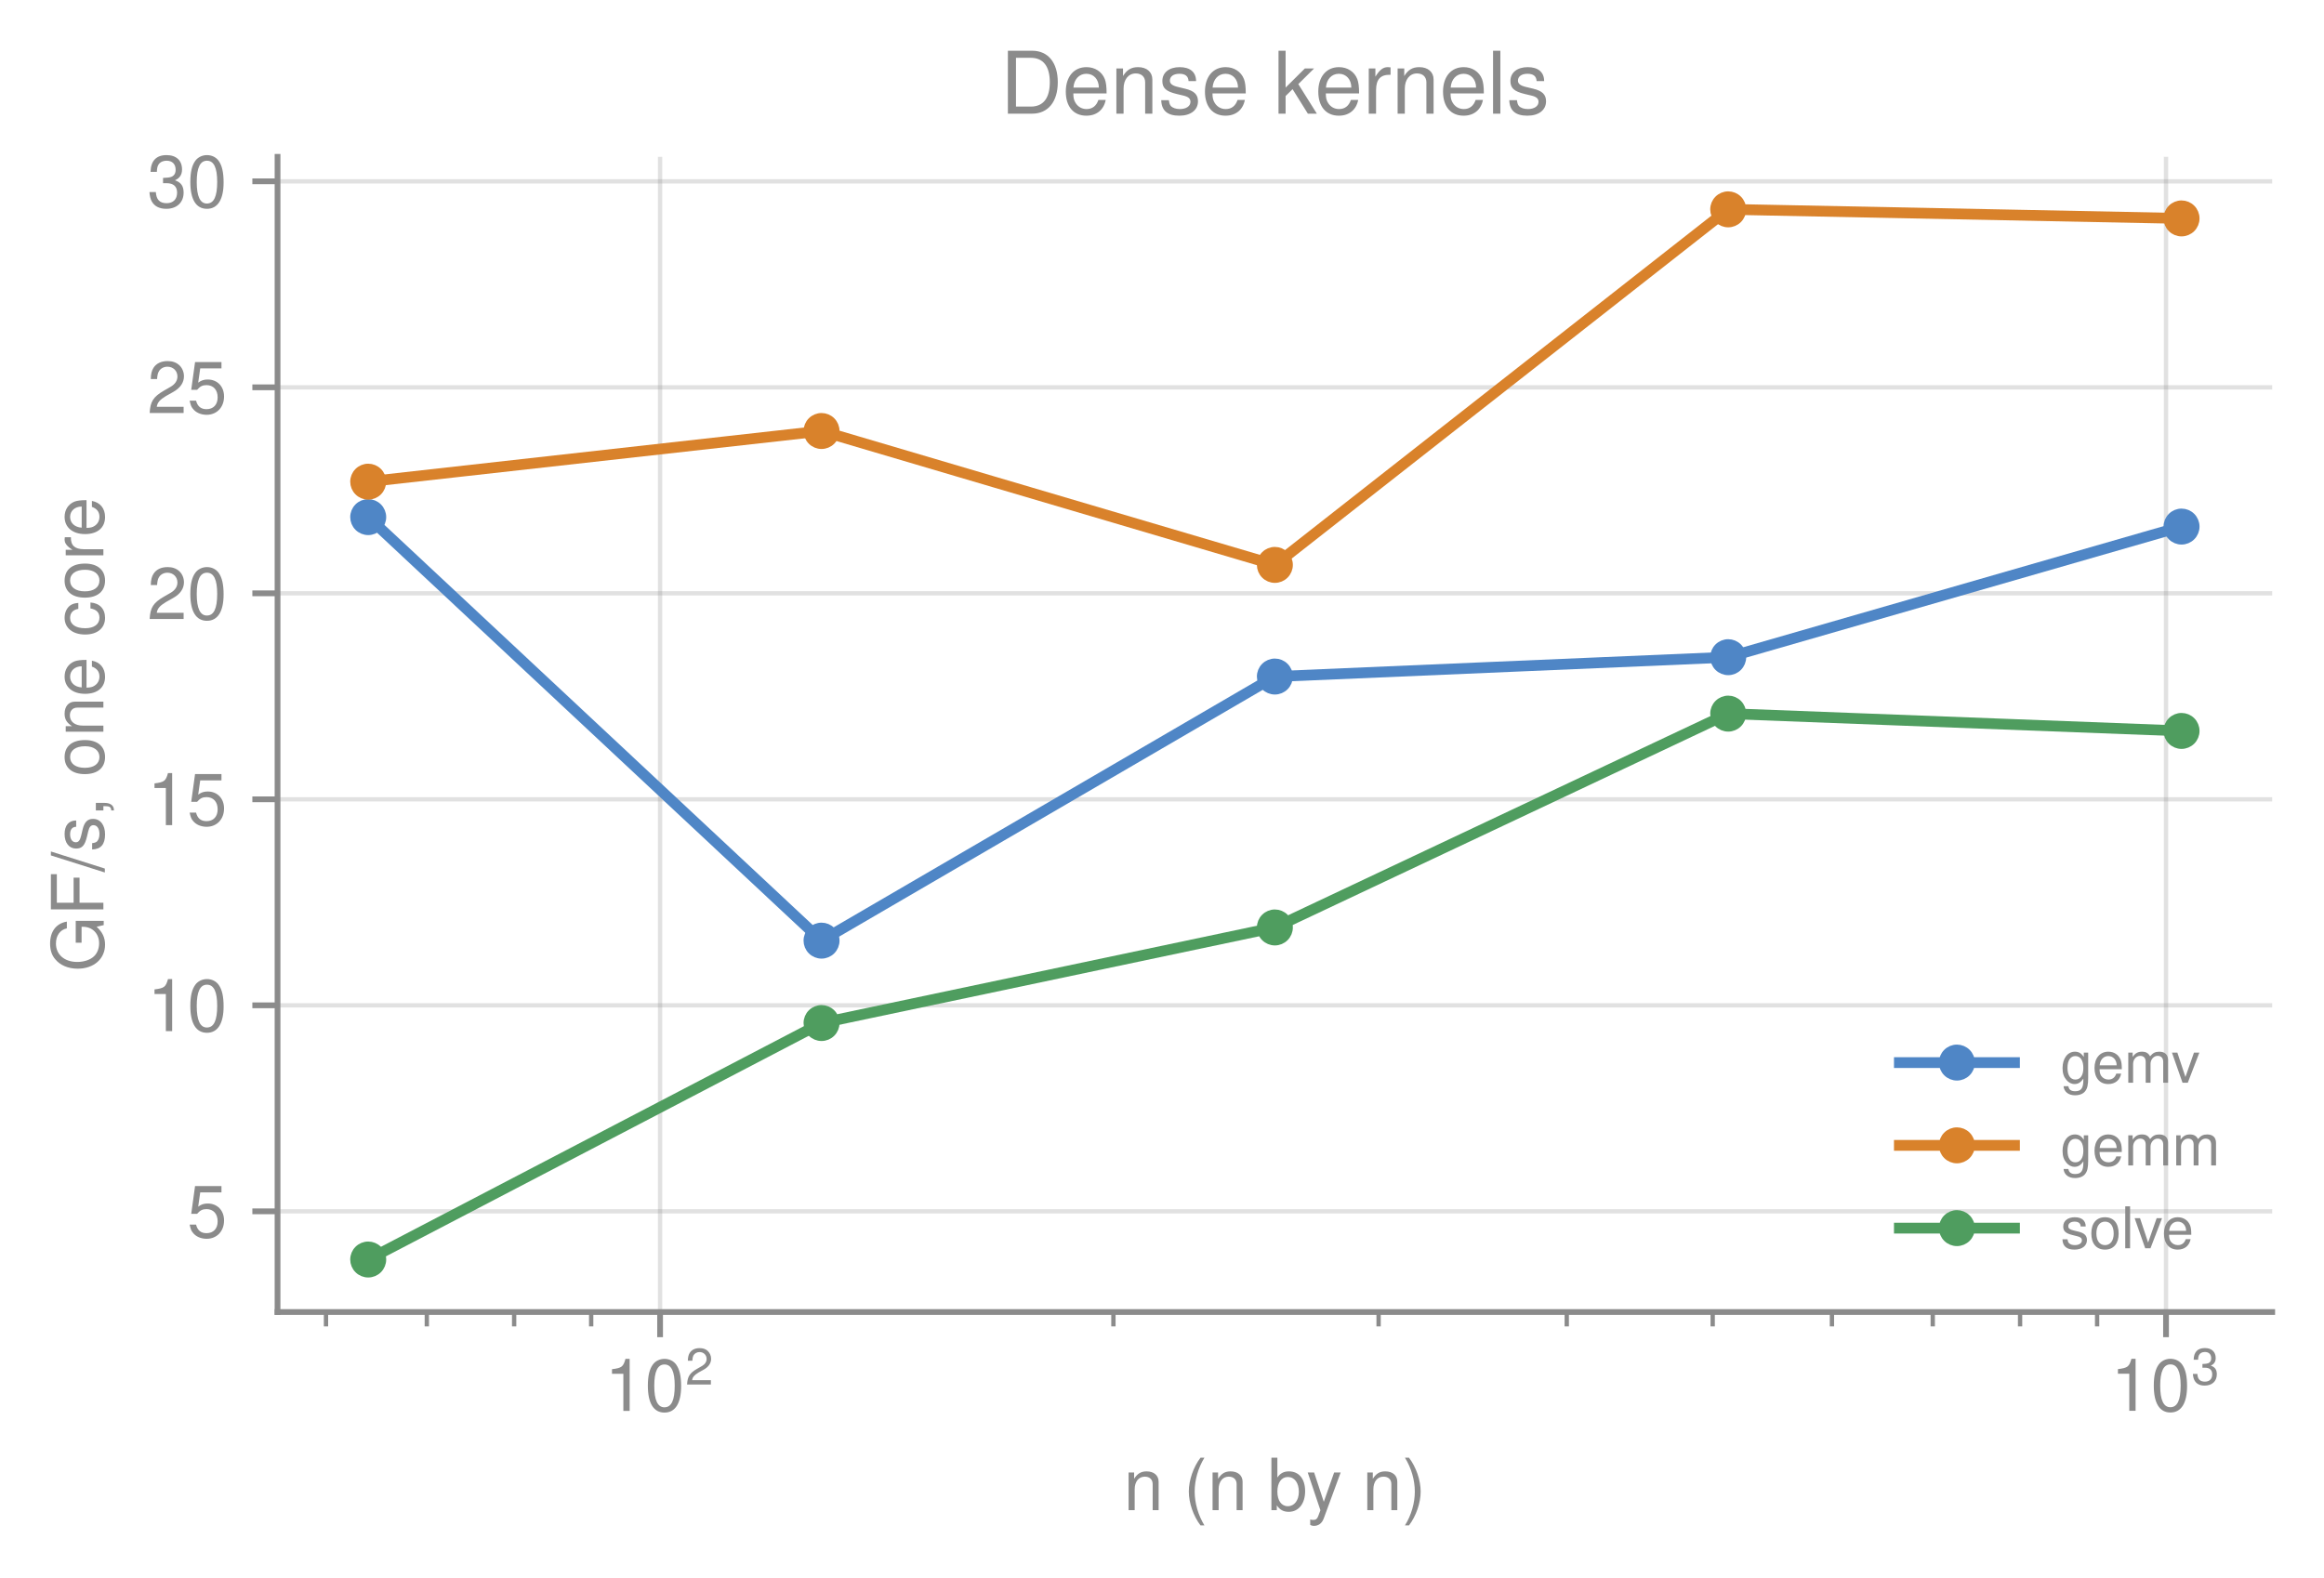
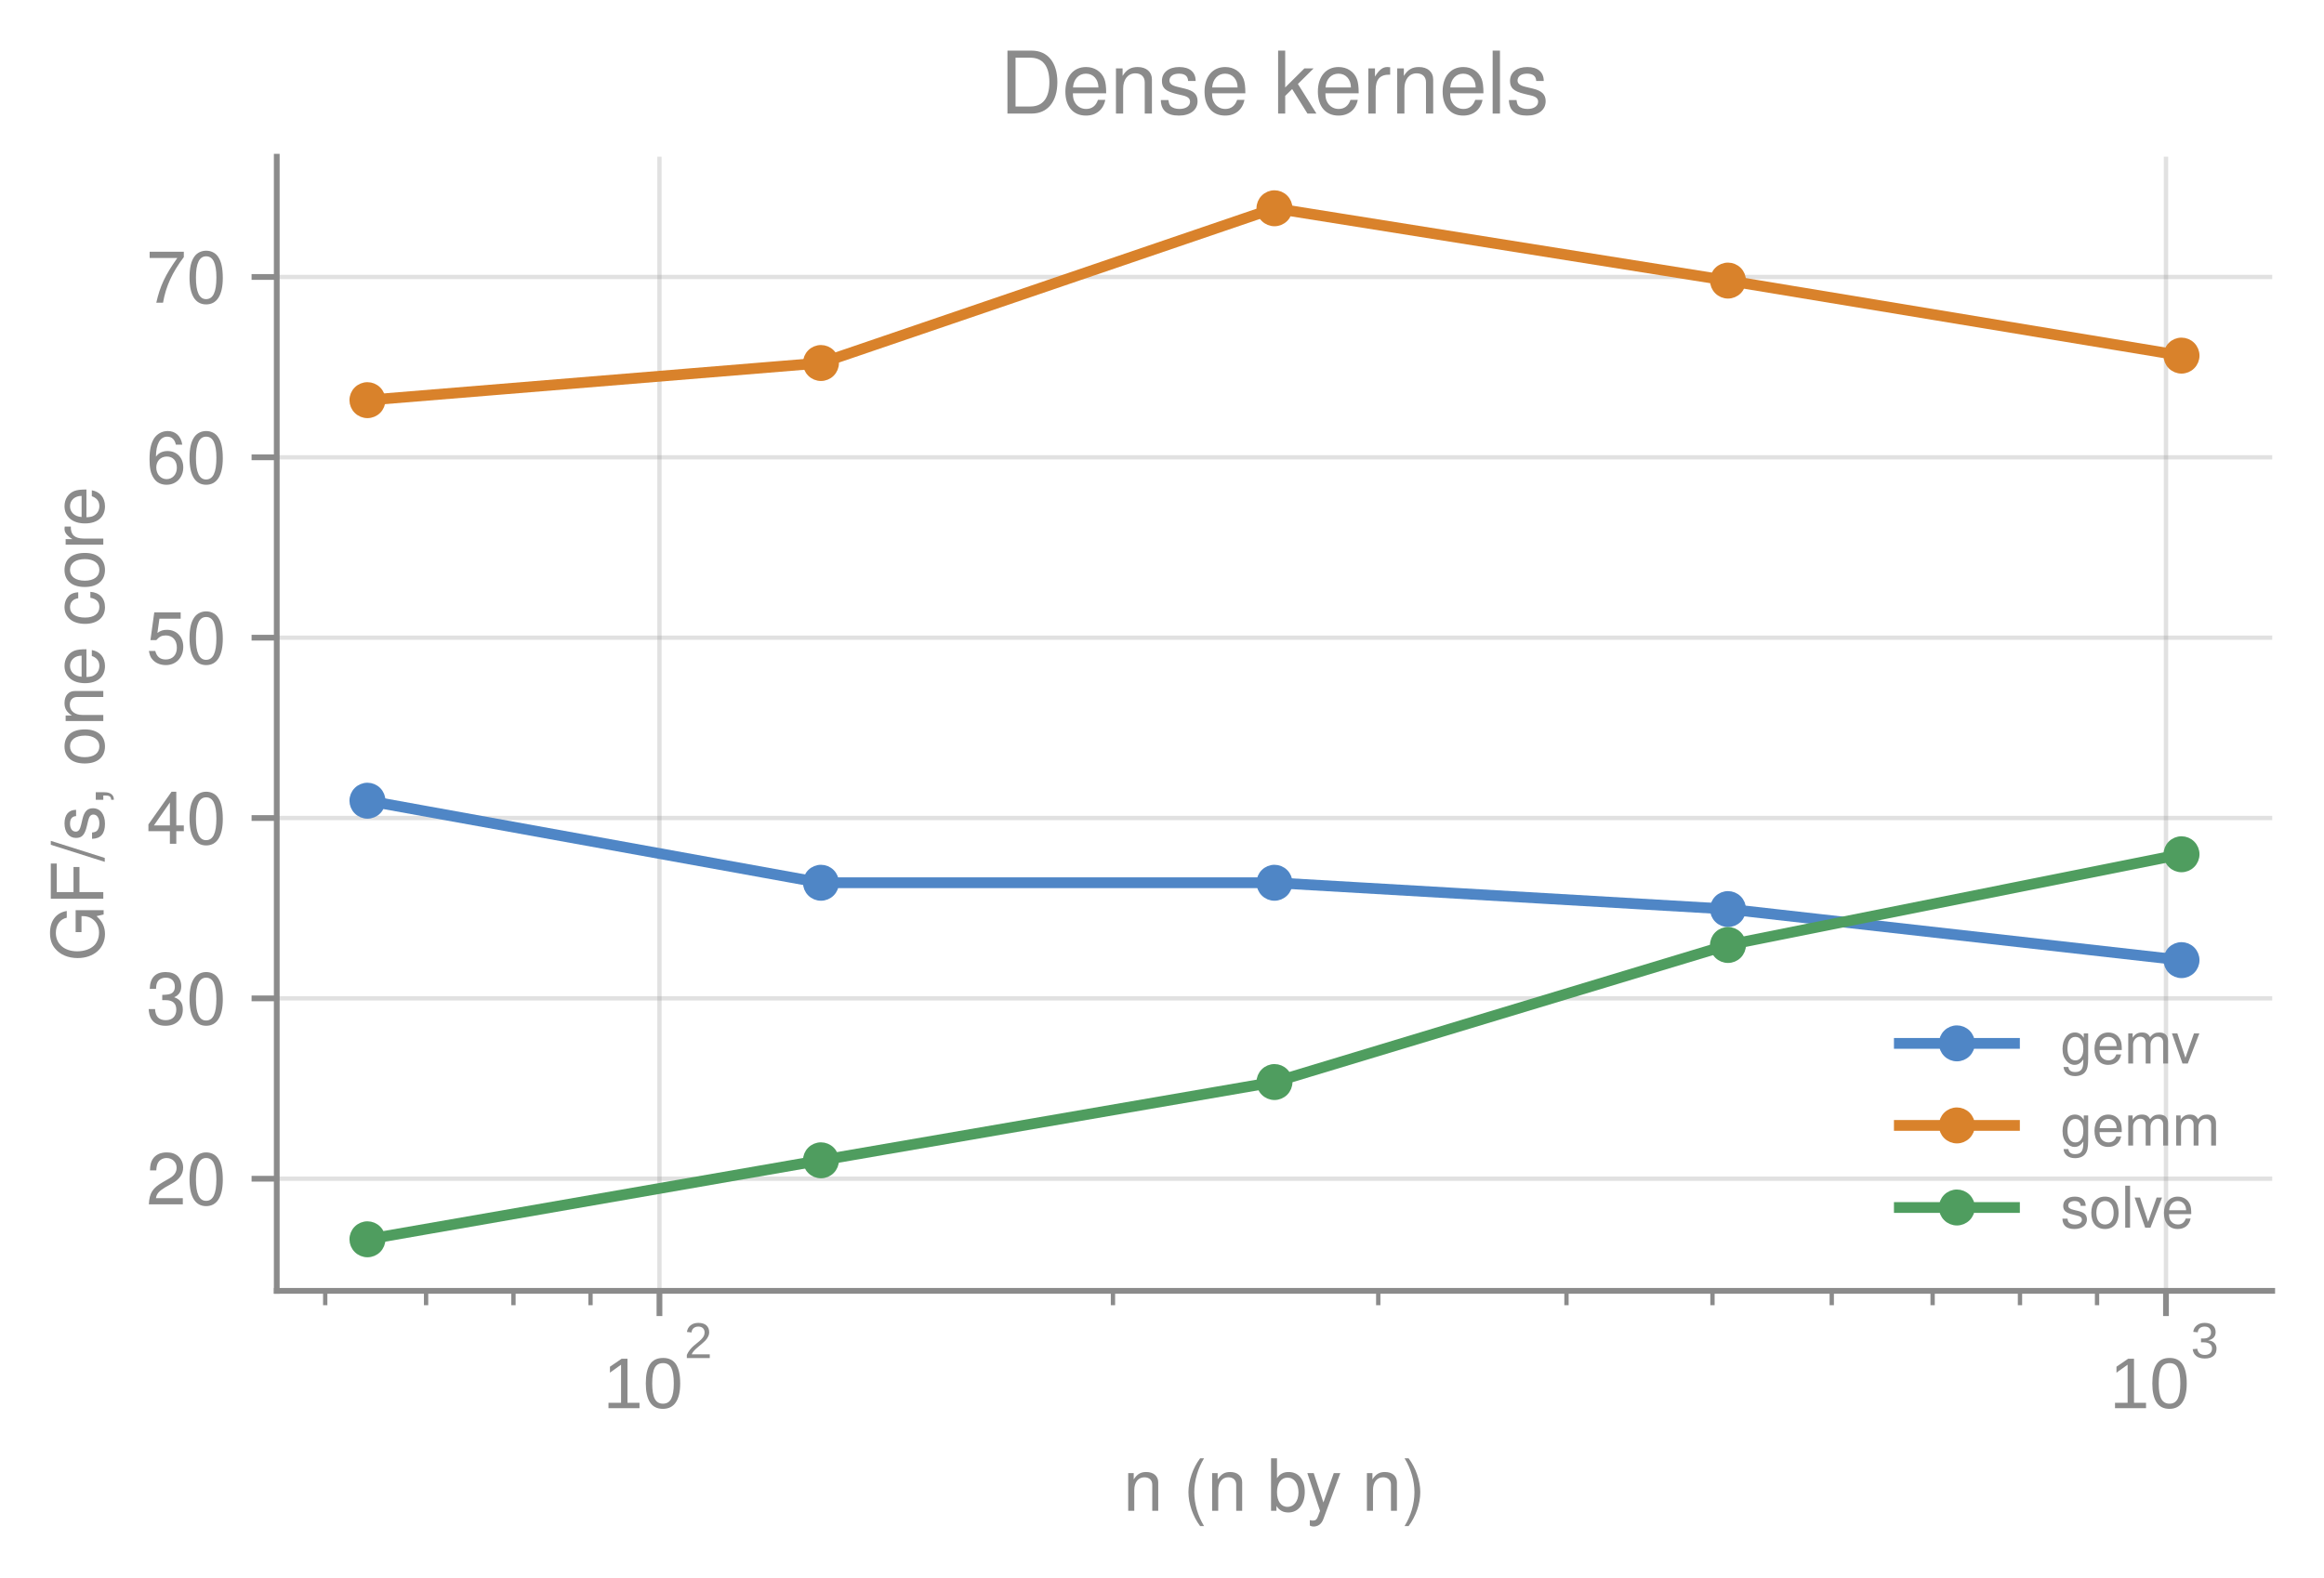
- <svg xmlns="http://www.w3.org/2000/svg" xmlns:xlink="http://www.w3.org/1999/xlink" width="323.05pt" height="219.324pt" viewBox="0 0 323.05 219.324" version="1.1">
+ <svg xmlns="http://www.w3.org/2000/svg" xmlns:xlink="http://www.w3.org/1999/xlink" width="323.027pt" height="219.36pt" viewBox="0 0 323.027 219.36" version="1.1">
  <defs>
    <style type="text/css">*{stroke-linejoin: round; stroke-linecap: butt}</style>
  </defs>
  <g id="figure_1">
    <g id="patch_1">
-       <path d="M 0 219.324  L 323.05 219.324  L 323.05 0  L 0 0  L 0 219.324  z " style="fill: none" />
+       <path d="M 0 219.36  L 323.027 219.36  L 323.027 0  L 0 0  L 0 219.36  z " style="fill: none" />
    </g>
    <g id="axes_1">
      <g id="patch_2">
-         <path d="M 38.58 182.432  L 315.85 182.432  L 315.85 21.808  L 38.58 21.808  L 38.58 182.432  z " style="fill: none" />
+         <path d="M 38.467 179.476  L 315.827 179.476  L 315.827 21.789  L 38.467 21.789  L 38.467 179.476  z " style="fill: none" />
      </g>
      <g id="matplotlib.axis_1">
        <g id="xtick_1">
          <g id="line2d_1">
-             <path d="M 91.756 182.432  L 91.756 21.808  " clip-path="url(#p41b66a5251)" style="fill: none; stroke: #8b8b8b; stroke-opacity: 0.25; stroke-width: 0.6; stroke-linecap: square" />
+             <path d="M 91.661 179.476  L 91.661 21.789  " clip-path="url(#pb219aae521)" style="fill: none; stroke: #8b8b8b; stroke-opacity: 0.25; stroke-width: 0.6; stroke-linecap: square" />
          </g>
          <g id="line2d_2">
            <defs>
-               <path id="m34af38a9d2" d="M 0 0  L 0 3.5  " style="stroke: #8b8b8b; stroke-width: 0.8" />
+               <path id="mb431e1198c" d="M 0 0  L 0 3.5  " style="stroke: #8b8b8b; stroke-width: 0.8" />
            </defs>
            <g>
-               <use xlink:href="#m34af38a9d2" x="91.756" y="182.432" style="fill: #8b8b8b; stroke: #8b8b8b; stroke-width: 0.8" />
+               <use xlink:href="#mb431e1198c" x="91.661" y="179.476" style="fill: #8b8b8b; stroke: #8b8b8b; stroke-width: 0.8" />
            </g>
          </g>
          <g id="text_1">
-             <g style="fill: #8b8b8b" transform="translate(84.05605 196.6056)">
+             <g style="fill: #8b8b8b" transform="translate(83.81081 196.7885)">
              <text>
-                 <tspan x="0" y="-0.425" style="font-size: 10px; font-family: 'Helvetica'; fill: #8b8b8b">1</tspan>
-                 <tspan x="5.562" y="-0.425" style="font-size: 10px; font-family: 'Helvetica'; fill: #8b8b8b">0</tspan>
-                 <tspan x="11.215" y="-4.089" style="font-size: 7px; font-family: 'Helvetica'; fill: #8b8b8b">2</tspan>
+                 <tspan x="0" y="-0.999" style="font-size: 10px; font-family: 'Arial'; fill: #8b8b8b">1</tspan>
+                 <tspan x="5.562" y="-0.999" style="font-size: 10px; font-family: 'Arial'; fill: #8b8b8b">0</tspan>
+                 <tspan x="11.297" y="-7.969" style="font-size: 7px; font-family: 'Arial'; fill: #8b8b8b">2</tspan>
              </text>
            </g>
          </g>
        </g>
        <g id="xtick_2">
          <g id="line2d_3">
-             <path d="M 301.09 182.432  L 301.09 21.808  " clip-path="url(#p41b66a5251)" style="fill: none; stroke: #8b8b8b; stroke-opacity: 0.25; stroke-width: 0.6; stroke-linecap: square" />
+             <path d="M 301.063 179.476  L 301.063 21.789  " clip-path="url(#pb219aae521)" style="fill: none; stroke: #8b8b8b; stroke-opacity: 0.25; stroke-width: 0.6; stroke-linecap: square" />
          </g>
          <g id="line2d_4">
            <g>
-               <use xlink:href="#m34af38a9d2" x="301.09" y="182.432" style="fill: #8b8b8b; stroke: #8b8b8b; stroke-width: 0.8" />
+               <use xlink:href="#mb431e1198c" x="301.063" y="179.476" style="fill: #8b8b8b; stroke: #8b8b8b; stroke-width: 0.8" />
            </g>
          </g>
          <g id="text_2">
-             <g style="fill: #8b8b8b" transform="translate(293.3904 196.6056)">
+             <g style="fill: #8b8b8b" transform="translate(293.2131 196.7885)">
              <text>
-                 <tspan x="0" y="-0.436" style="font-size: 10px; font-family: 'Helvetica'; fill: #8b8b8b">1</tspan>
-                 <tspan x="5.562" y="-0.436" style="font-size: 10px; font-family: 'Helvetica'; fill: #8b8b8b">0</tspan>
-                 <tspan x="11.215" y="-4.1" style="font-size: 7px; font-family: 'Helvetica'; fill: #8b8b8b">3</tspan>
+                 <tspan x="0" y="-0.999" style="font-size: 10px; font-family: 'Arial'; fill: #8b8b8b">1</tspan>
+                 <tspan x="5.562" y="-0.999" style="font-size: 10px; font-family: 'Arial'; fill: #8b8b8b">0</tspan>
+                 <tspan x="11.297" y="-7.969" style="font-size: 7px; font-family: 'Arial'; fill: #8b8b8b">3</tspan>
              </text>
            </g>
          </g>
        </g>
        <g id="xtick_3">
          <g id="line2d_5">
            <defs>
-               <path id="ma952bb8834" d="M 0 0  L 0 2  " style="stroke: #8b8b8b; stroke-width: 0.6" />
+               <path id="m6d8b21160d" d="M 0 0  L 0 2  " style="stroke: #8b8b8b; stroke-width: 0.6" />
            </defs>
            <g>
-               <use xlink:href="#ma952bb8834" x="45.315" y="182.432" style="fill: #8b8b8b; stroke: #8b8b8b; stroke-width: 0.6" />
+               <use xlink:href="#m6d8b21160d" x="45.205" y="179.476" style="fill: #8b8b8b; stroke: #8b8b8b; stroke-width: 0.6" />
            </g>
          </g>
        </g>
        <g id="xtick_4">
          <g id="line2d_6">
            <g>
-               <use xlink:href="#ma952bb8834" x="59.33" y="182.432" style="fill: #8b8b8b; stroke: #8b8b8b; stroke-width: 0.6" />
+               <use xlink:href="#m6d8b21160d" x="59.224" y="179.476" style="fill: #8b8b8b; stroke: #8b8b8b; stroke-width: 0.6" />
            </g>
          </g>
        </g>
        <g id="xtick_5">
          <g id="line2d_7">
            <g>
-               <use xlink:href="#ma952bb8834" x="71.469" y="182.432" style="fill: #8b8b8b; stroke: #8b8b8b; stroke-width: 0.6" />
+               <use xlink:href="#m6d8b21160d" x="71.368" y="179.476" style="fill: #8b8b8b; stroke: #8b8b8b; stroke-width: 0.6" />
            </g>
          </g>
        </g>
        <g id="xtick_6">
          <g id="line2d_8">
            <g>
-               <use xlink:href="#ma952bb8834" x="82.177" y="182.432" style="fill: #8b8b8b; stroke: #8b8b8b; stroke-width: 0.6" />
+               <use xlink:href="#m6d8b21160d" x="82.079" y="179.476" style="fill: #8b8b8b; stroke: #8b8b8b; stroke-width: 0.6" />
            </g>
          </g>
        </g>
        <g id="xtick_7">
          <g id="line2d_9">
            <g>
-               <use xlink:href="#ma952bb8834" x="154.772" y="182.432" style="fill: #8b8b8b; stroke: #8b8b8b; stroke-width: 0.6" />
+               <use xlink:href="#m6d8b21160d" x="154.697" y="179.476" style="fill: #8b8b8b; stroke: #8b8b8b; stroke-width: 0.6" />
            </g>
          </g>
        </g>
        <g id="xtick_8">
          <g id="line2d_10">
            <g>
-               <use xlink:href="#ma952bb8834" x="191.634" y="182.432" style="fill: #8b8b8b; stroke: #8b8b8b; stroke-width: 0.6" />
+               <use xlink:href="#m6d8b21160d" x="191.571" y="179.476" style="fill: #8b8b8b; stroke: #8b8b8b; stroke-width: 0.6" />
            </g>
          </g>
        </g>
        <g id="xtick_9">
          <g id="line2d_11">
            <g>
-               <use xlink:href="#ma952bb8834" x="217.788" y="182.432" style="fill: #8b8b8b; stroke: #8b8b8b; stroke-width: 0.6" />
+               <use xlink:href="#m6d8b21160d" x="217.734" y="179.476" style="fill: #8b8b8b; stroke: #8b8b8b; stroke-width: 0.6" />
            </g>
          </g>
        </g>
        <g id="xtick_10">
          <g id="line2d_12">
            <g>
-               <use xlink:href="#ma952bb8834" x="238.074" y="182.432" style="fill: #8b8b8b; stroke: #8b8b8b; stroke-width: 0.6" />
+               <use xlink:href="#m6d8b21160d" x="238.027" y="179.476" style="fill: #8b8b8b; stroke: #8b8b8b; stroke-width: 0.6" />
            </g>
          </g>
        </g>
        <g id="xtick_11">
          <g id="line2d_13">
            <g>
-               <use xlink:href="#ma952bb8834" x="254.65" y="182.432" style="fill: #8b8b8b; stroke: #8b8b8b; stroke-width: 0.6" />
+               <use xlink:href="#m6d8b21160d" x="254.607" y="179.476" style="fill: #8b8b8b; stroke: #8b8b8b; stroke-width: 0.6" />
            </g>
          </g>
        </g>
        <g id="xtick_12">
          <g id="line2d_14">
            <g>
-               <use xlink:href="#ma952bb8834" x="268.664" y="182.432" style="fill: #8b8b8b; stroke: #8b8b8b; stroke-width: 0.6" />
+               <use xlink:href="#m6d8b21160d" x="268.626" y="179.476" style="fill: #8b8b8b; stroke: #8b8b8b; stroke-width: 0.6" />
            </g>
          </g>
        </g>
        <g id="xtick_13">
          <g id="line2d_15">
            <g>
-               <use xlink:href="#ma952bb8834" x="280.804" y="182.432" style="fill: #8b8b8b; stroke: #8b8b8b; stroke-width: 0.6" />
+               <use xlink:href="#m6d8b21160d" x="280.77" y="179.476" style="fill: #8b8b8b; stroke: #8b8b8b; stroke-width: 0.6" />
            </g>
          </g>
        </g>
        <g id="xtick_14">
          <g id="line2d_16">
            <g>
-               <use xlink:href="#ma952bb8834" x="291.512" y="182.432" style="fill: #8b8b8b; stroke: #8b8b8b; stroke-width: 0.6" />
+               <use xlink:href="#m6d8b21160d" x="291.481" y="179.476" style="fill: #8b8b8b; stroke: #8b8b8b; stroke-width: 0.6" />
            </g>
          </g>
        </g>
        <g id="text_3">
-           <text style="font-size: 10px; font-family: 'Helvetica', 'Arial', 'DejaVu Sans'; text-anchor: middle; fill: #8b8b8b" x="177.215" y="209.981" transform="rotate(-0 177.2147 209.9806)">n (n by n)</text>
+           <text style="font-size: 10px; font-family: 'Helvetica', 'Arial', 'DejaVu Sans'; text-anchor: middle; fill: #8b8b8b" x="177.147" y="210.056" transform="rotate(-0 177.1472 210.0557)">n (n by n)</text>
        </g>
      </g>
      <g id="matplotlib.axis_2">
        <g id="ytick_1">
          <g id="line2d_17">
-             <path d="M 38.58 168.429  L 315.85 168.429  " clip-path="url(#p41b66a5251)" style="fill: none; stroke: #8b8b8b; stroke-opacity: 0.25; stroke-width: 0.6; stroke-linecap: square" />
+             <path d="M 38.467 163.883  L 315.827 163.883  " clip-path="url(#pb219aae521)" style="fill: none; stroke: #8b8b8b; stroke-opacity: 0.25; stroke-width: 0.6; stroke-linecap: square" />
          </g>
          <g id="line2d_18">
            <defs>
-               <path id="mc847637676" d="M 0 0  L -3.5 0  " style="stroke: #8b8b8b; stroke-width: 0.8" />
+               <path id="mc67a0443a8" d="M 0 0  L -3.5 0  " style="stroke: #8b8b8b; stroke-width: 0.8" />
            </defs>
            <g>
-               <use xlink:href="#mc847637676" x="38.58" y="168.429" style="fill: #8b8b8b; stroke: #8b8b8b; stroke-width: 0.8" />
+               <use xlink:href="#mc67a0443a8" x="38.467" y="163.883" style="fill: #8b8b8b; stroke: #8b8b8b; stroke-width: 0.8" />
            </g>
          </g>
          <g id="text_4">
-             <text style="font-size: 10px; font-family: 'Helvetica', 'Arial', 'DejaVu Sans'; text-anchor: end; fill: #8b8b8b" x="31.58" y="172.015" transform="rotate(-0 31.57969 172.0153)">5</text>
+             <text style="font-size: 10px; font-family: 'Helvetica', 'Arial', 'DejaVu Sans'; text-anchor: end; fill: #8b8b8b" x="31.467" y="167.462" transform="rotate(-0 31.46719 167.4623)">20</text>
          </g>
        </g>
        <g id="ytick_2">
          <g id="line2d_19">
-             <path d="M 38.58 139.786  L 315.85 139.786  " clip-path="url(#p41b66a5251)" style="fill: none; stroke: #8b8b8b; stroke-opacity: 0.25; stroke-width: 0.6; stroke-linecap: square" />
+             <path d="M 38.467 138.809  L 315.827 138.809  " clip-path="url(#pb219aae521)" style="fill: none; stroke: #8b8b8b; stroke-opacity: 0.25; stroke-width: 0.6; stroke-linecap: square" />
          </g>
          <g id="line2d_20">
            <g>
-               <use xlink:href="#mc847637676" x="38.58" y="139.786" style="fill: #8b8b8b; stroke: #8b8b8b; stroke-width: 0.8" />
+               <use xlink:href="#mc67a0443a8" x="38.467" y="138.809" style="fill: #8b8b8b; stroke: #8b8b8b; stroke-width: 0.8" />
            </g>
          </g>
          <g id="text_5">
-             <text style="font-size: 10px; font-family: 'Helvetica', 'Arial', 'DejaVu Sans'; text-anchor: end; fill: #8b8b8b" x="31.58" y="143.372" transform="rotate(-0 31.57969 143.3723)">10</text>
+             <text style="font-size: 10px; font-family: 'Helvetica', 'Arial', 'DejaVu Sans'; text-anchor: end; fill: #8b8b8b" x="31.467" y="142.388" transform="rotate(-0 31.46719 142.3877)">30</text>
          </g>
        </g>
        <g id="ytick_3">
          <g id="line2d_21">
-             <path d="M 38.58 111.143  L 315.85 111.143  " clip-path="url(#p41b66a5251)" style="fill: none; stroke: #8b8b8b; stroke-opacity: 0.25; stroke-width: 0.6; stroke-linecap: square" />
+             <path d="M 38.467 113.734  L 315.827 113.734  " clip-path="url(#pb219aae521)" style="fill: none; stroke: #8b8b8b; stroke-opacity: 0.25; stroke-width: 0.6; stroke-linecap: square" />
          </g>
          <g id="line2d_22">
            <g>
-               <use xlink:href="#mc847637676" x="38.58" y="111.143" style="fill: #8b8b8b; stroke: #8b8b8b; stroke-width: 0.8" />
+               <use xlink:href="#mc67a0443a8" x="38.467" y="113.734" style="fill: #8b8b8b; stroke: #8b8b8b; stroke-width: 0.8" />
            </g>
          </g>
          <g id="text_6">
-             <text style="font-size: 10px; font-family: 'Helvetica', 'Arial', 'DejaVu Sans'; text-anchor: end; fill: #8b8b8b" x="31.58" y="114.729" transform="rotate(-0 31.57969 114.7294)">15</text>
+             <text style="font-size: 10px; font-family: 'Helvetica', 'Arial', 'DejaVu Sans'; text-anchor: end; fill: #8b8b8b" x="31.467" y="117.313" transform="rotate(-0 31.46719 117.3131)">40</text>
          </g>
        </g>
        <g id="ytick_4">
          <g id="line2d_23">
-             <path d="M 38.58 82.5  L 315.85 82.5  " clip-path="url(#p41b66a5251)" style="fill: none; stroke: #8b8b8b; stroke-opacity: 0.25; stroke-width: 0.6; stroke-linecap: square" />
+             <path d="M 38.467 88.66  L 315.827 88.66  " clip-path="url(#pb219aae521)" style="fill: none; stroke: #8b8b8b; stroke-opacity: 0.25; stroke-width: 0.6; stroke-linecap: square" />
          </g>
          <g id="line2d_24">
            <g>
-               <use xlink:href="#mc847637676" x="38.58" y="82.5" style="fill: #8b8b8b; stroke: #8b8b8b; stroke-width: 0.8" />
+               <use xlink:href="#mc67a0443a8" x="38.467" y="88.66" style="fill: #8b8b8b; stroke: #8b8b8b; stroke-width: 0.8" />
            </g>
          </g>
          <g id="text_7">
-             <text style="font-size: 10px; font-family: 'Helvetica', 'Arial', 'DejaVu Sans'; text-anchor: end; fill: #8b8b8b" x="31.58" y="86.086" transform="rotate(-0 31.57969 86.08642)">20</text>
+             <text style="font-size: 10px; font-family: 'Helvetica', 'Arial', 'DejaVu Sans'; text-anchor: end; fill: #8b8b8b" x="31.467" y="92.238" transform="rotate(-0 31.46719 92.23847)">50</text>
          </g>
        </g>
        <g id="ytick_5">
          <g id="line2d_25">
-             <path d="M 38.58 53.857  L 315.85 53.857  " clip-path="url(#p41b66a5251)" style="fill: none; stroke: #8b8b8b; stroke-opacity: 0.25; stroke-width: 0.6; stroke-linecap: square" />
+             <path d="M 38.467 63.585  L 315.827 63.585  " clip-path="url(#pb219aae521)" style="fill: none; stroke: #8b8b8b; stroke-opacity: 0.25; stroke-width: 0.6; stroke-linecap: square" />
          </g>
          <g id="line2d_26">
            <g>
-               <use xlink:href="#mc847637676" x="38.58" y="53.857" style="fill: #8b8b8b; stroke: #8b8b8b; stroke-width: 0.8" />
+               <use xlink:href="#mc67a0443a8" x="38.467" y="63.585" style="fill: #8b8b8b; stroke: #8b8b8b; stroke-width: 0.8" />
            </g>
          </g>
          <g id="text_8">
-             <text style="font-size: 10px; font-family: 'Helvetica', 'Arial', 'DejaVu Sans'; text-anchor: end; fill: #8b8b8b" x="31.58" y="57.443" transform="rotate(-0 31.57969 57.44345)">25</text>
+             <text style="font-size: 10px; font-family: 'Helvetica', 'Arial', 'DejaVu Sans'; text-anchor: end; fill: #8b8b8b" x="31.467" y="67.164" transform="rotate(-0 31.46719 67.16388)">60</text>
          </g>
        </g>
        <g id="ytick_6">
          <g id="line2d_27">
-             <path d="M 38.58 25.214  L 315.85 25.214  " clip-path="url(#p41b66a5251)" style="fill: none; stroke: #8b8b8b; stroke-opacity: 0.25; stroke-width: 0.6; stroke-linecap: square" />
+             <path d="M 38.467 38.51  L 315.827 38.51  " clip-path="url(#pb219aae521)" style="fill: none; stroke: #8b8b8b; stroke-opacity: 0.25; stroke-width: 0.6; stroke-linecap: square" />
          </g>
          <g id="line2d_28">
            <g>
-               <use xlink:href="#mc847637676" x="38.58" y="25.214" style="fill: #8b8b8b; stroke: #8b8b8b; stroke-width: 0.8" />
+               <use xlink:href="#mc67a0443a8" x="38.467" y="38.51" style="fill: #8b8b8b; stroke: #8b8b8b; stroke-width: 0.8" />
            </g>
          </g>
          <g id="text_9">
-             <text style="font-size: 10px; font-family: 'Helvetica', 'Arial', 'DejaVu Sans'; text-anchor: end; fill: #8b8b8b" x="31.58" y="28.8" transform="rotate(-0 31.57969 28.80049)">30</text>
+             <text style="font-size: 10px; font-family: 'Helvetica', 'Arial', 'DejaVu Sans'; text-anchor: end; fill: #8b8b8b" x="31.467" y="42.089" transform="rotate(-0 31.46719 42.08928)">70</text>
          </g>
        </g>
        <g id="text_10">
-           <text style="font-size: 10px; font-family: 'Helvetica', 'Arial', 'DejaVu Sans'; text-anchor: middle; fill: #8b8b8b" x="14.373" y="102.12" transform="rotate(-90 14.37344 102.1201)">GF/s, one core</text>
+           <text style="font-size: 10px; font-family: 'Helvetica', 'Arial', 'DejaVu Sans'; text-anchor: middle; fill: #8b8b8b" x="14.358" y="100.633" transform="rotate(-90 14.35781 100.6327)">GF/s, one core</text>
        </g>
      </g>
      <g id="line2d_29">
-         <path d="M 51.183 71.902  L 114.199 130.792  L 177.215 94.071  L 240.231 91.379  L 303.247 73.219  " clip-path="url(#p41b66a5251)" style="fill: none; stroke: #4f86c6; stroke-width: 1.5; stroke-linecap: square" />
+         <path d="M 51.074 111.327  L 114.111 122.736  L 177.147 122.736  L 240.184 126.397  L 303.22 133.493  " clip-path="url(#pb219aae521)" style="fill: none; stroke: #4f86c6; stroke-width: 1.5; stroke-linecap: square" />
        <defs>
-           <path id="m029b3c170e" d="M 0 2  C 0.53 2 1.039 1.789 1.414 1.414  C 1.789 1.039 2 0.53 2 0  C 2 -0.53 1.789 -1.039 1.414 -1.414  C 1.039 -1.789 0.53 -2 0 -2  C -0.53 -2 -1.039 -1.789 -1.414 -1.414  C -1.789 -1.039 -2 -0.53 -2 0  C -2 0.53 -1.789 1.039 -1.414 1.414  C -1.039 1.789 -0.53 2 0 2  z " style="stroke: #4f86c6" />
+           <path id="m4d9f4941e3" d="M 0 2  C 0.53 2 1.039 1.789 1.414 1.414  C 1.789 1.039 2 0.53 2 0  C 2 -0.53 1.789 -1.039 1.414 -1.414  C 1.039 -1.789 0.53 -2 0 -2  C -0.53 -2 -1.039 -1.789 -1.414 -1.414  C -1.789 -1.039 -2 -0.53 -2 0  C -2 0.53 -1.789 1.039 -1.414 1.414  C -1.039 1.789 -0.53 2 0 2  z " style="stroke: #4f86c6" />
        </defs>
-         <g clip-path="url(#p41b66a5251)">
-           <use xlink:href="#m029b3c170e" x="51.183" y="71.902" style="fill: #4f86c6; stroke: #4f86c6" />
-           <use xlink:href="#m029b3c170e" x="114.199" y="130.792" style="fill: #4f86c6; stroke: #4f86c6" />
-           <use xlink:href="#m029b3c170e" x="177.215" y="94.071" style="fill: #4f86c6; stroke: #4f86c6" />
-           <use xlink:href="#m029b3c170e" x="240.231" y="91.379" style="fill: #4f86c6; stroke: #4f86c6" />
-           <use xlink:href="#m029b3c170e" x="303.247" y="73.219" style="fill: #4f86c6; stroke: #4f86c6" />
+         <g clip-path="url(#pb219aae521)">
+           <use xlink:href="#m4d9f4941e3" x="51.074" y="111.327" style="fill: #4f86c6; stroke: #4f86c6" />
+           <use xlink:href="#m4d9f4941e3" x="114.111" y="122.736" style="fill: #4f86c6; stroke: #4f86c6" />
+           <use xlink:href="#m4d9f4941e3" x="177.147" y="122.736" style="fill: #4f86c6; stroke: #4f86c6" />
+           <use xlink:href="#m4d9f4941e3" x="240.184" y="126.397" style="fill: #4f86c6; stroke: #4f86c6" />
+           <use xlink:href="#m4d9f4941e3" x="303.22" y="133.493" style="fill: #4f86c6; stroke: #4f86c6" />
        </g>
      </g>
      <g id="line2d_30">
-         <path d="M 51.183 66.975  L 114.199 59.929  L 177.215 78.547  L 240.231 29.109  L 303.247 30.37  " clip-path="url(#p41b66a5251)" style="fill: none; stroke: #d9822b; stroke-width: 1.5; stroke-linecap: square" />
+         <path d="M 51.074 55.636  L 114.111 50.471  L 177.147 28.957  L 240.184 39.012  L 303.22 49.443  " clip-path="url(#pb219aae521)" style="fill: none; stroke: #d9822b; stroke-width: 1.5; stroke-linecap: square" />
        <defs>
-           <path id="me9bacc7392" d="M 0 2  C 0.53 2 1.039 1.789 1.414 1.414  C 1.789 1.039 2 0.53 2 0  C 2 -0.53 1.789 -1.039 1.414 -1.414  C 1.039 -1.789 0.53 -2 0 -2  C -0.53 -2 -1.039 -1.789 -1.414 -1.414  C -1.789 -1.039 -2 -0.53 -2 0  C -2 0.53 -1.789 1.039 -1.414 1.414  C -1.039 1.789 -0.53 2 0 2  z " style="stroke: #d9822b" />
+           <path id="m249c08dbb3" d="M 0 2  C 0.53 2 1.039 1.789 1.414 1.414  C 1.789 1.039 2 0.53 2 0  C 2 -0.53 1.789 -1.039 1.414 -1.414  C 1.039 -1.789 0.53 -2 0 -2  C -0.53 -2 -1.039 -1.789 -1.414 -1.414  C -1.789 -1.039 -2 -0.53 -2 0  C -2 0.53 -1.789 1.039 -1.414 1.414  C -1.039 1.789 -0.53 2 0 2  z " style="stroke: #d9822b" />
        </defs>
-         <g clip-path="url(#p41b66a5251)">
-           <use xlink:href="#me9bacc7392" x="51.183" y="66.975" style="fill: #d9822b; stroke: #d9822b" />
-           <use xlink:href="#me9bacc7392" x="114.199" y="59.929" style="fill: #d9822b; stroke: #d9822b" />
-           <use xlink:href="#me9bacc7392" x="177.215" y="78.547" style="fill: #d9822b; stroke: #d9822b" />
-           <use xlink:href="#me9bacc7392" x="240.231" y="29.109" style="fill: #d9822b; stroke: #d9822b" />
-           <use xlink:href="#me9bacc7392" x="303.247" y="30.37" style="fill: #d9822b; stroke: #d9822b" />
+         <g clip-path="url(#pb219aae521)">
+           <use xlink:href="#m249c08dbb3" x="51.074" y="55.636" style="fill: #d9822b; stroke: #d9822b" />
+           <use xlink:href="#m249c08dbb3" x="114.111" y="50.471" style="fill: #d9822b; stroke: #d9822b" />
+           <use xlink:href="#m249c08dbb3" x="177.147" y="28.957" style="fill: #d9822b; stroke: #d9822b" />
+           <use xlink:href="#m249c08dbb3" x="240.184" y="39.012" style="fill: #d9822b; stroke: #d9822b" />
+           <use xlink:href="#m249c08dbb3" x="303.22" y="49.443" style="fill: #d9822b; stroke: #d9822b" />
        </g>
      </g>
      <g id="line2d_31">
-         <path d="M 51.183 175.131  L 114.199 142.249  L 177.215 128.959  L 240.231 99.227  L 303.247 101.633  " clip-path="url(#p41b66a5251)" style="fill: none; stroke: #4f9d5f; stroke-width: 1.5; stroke-linecap: square" />
+         <path d="M 51.074 172.308  L 114.111 161.326  L 177.147 150.443  L 240.184 131.387  L 303.22 118.774  " clip-path="url(#pb219aae521)" style="fill: none; stroke: #4f9d5f; stroke-width: 1.5; stroke-linecap: square" />
        <defs>
-           <path id="m7aea72d277" d="M 0 2  C 0.53 2 1.039 1.789 1.414 1.414  C 1.789 1.039 2 0.53 2 0  C 2 -0.53 1.789 -1.039 1.414 -1.414  C 1.039 -1.789 0.53 -2 0 -2  C -0.53 -2 -1.039 -1.789 -1.414 -1.414  C -1.789 -1.039 -2 -0.53 -2 0  C -2 0.53 -1.789 1.039 -1.414 1.414  C -1.039 1.789 -0.53 2 0 2  z " style="stroke: #4f9d5f" />
+           <path id="m7a6e144613" d="M 0 2  C 0.53 2 1.039 1.789 1.414 1.414  C 1.789 1.039 2 0.53 2 0  C 2 -0.53 1.789 -1.039 1.414 -1.414  C 1.039 -1.789 0.53 -2 0 -2  C -0.53 -2 -1.039 -1.789 -1.414 -1.414  C -1.789 -1.039 -2 -0.53 -2 0  C -2 0.53 -1.789 1.039 -1.414 1.414  C -1.039 1.789 -0.53 2 0 2  z " style="stroke: #4f9d5f" />
        </defs>
-         <g clip-path="url(#p41b66a5251)">
-           <use xlink:href="#m7aea72d277" x="51.183" y="175.131" style="fill: #4f9d5f; stroke: #4f9d5f" />
-           <use xlink:href="#m7aea72d277" x="114.199" y="142.249" style="fill: #4f9d5f; stroke: #4f9d5f" />
-           <use xlink:href="#m7aea72d277" x="177.215" y="128.959" style="fill: #4f9d5f; stroke: #4f9d5f" />
-           <use xlink:href="#m7aea72d277" x="240.231" y="99.227" style="fill: #4f9d5f; stroke: #4f9d5f" />
-           <use xlink:href="#m7aea72d277" x="303.247" y="101.633" style="fill: #4f9d5f; stroke: #4f9d5f" />
+         <g clip-path="url(#pb219aae521)">
+           <use xlink:href="#m7a6e144613" x="51.074" y="172.308" style="fill: #4f9d5f; stroke: #4f9d5f" />
+           <use xlink:href="#m7a6e144613" x="114.111" y="161.326" style="fill: #4f9d5f; stroke: #4f9d5f" />
+           <use xlink:href="#m7a6e144613" x="177.147" y="150.443" style="fill: #4f9d5f; stroke: #4f9d5f" />
+           <use xlink:href="#m7a6e144613" x="240.184" y="131.387" style="fill: #4f9d5f; stroke: #4f9d5f" />
+           <use xlink:href="#m7a6e144613" x="303.22" y="118.774" style="fill: #4f9d5f; stroke: #4f9d5f" />
        </g>
      </g>
      <g id="patch_3">
-         <path d="M 38.58 182.432  L 38.58 21.808  " style="fill: none; stroke: #8b8b8b; stroke-width: 0.8; stroke-linejoin: miter; stroke-linecap: square" />
+         <path d="M 38.467 179.476  L 38.467 21.789  " style="fill: none; stroke: #8b8b8b; stroke-width: 0.8; stroke-linejoin: miter; stroke-linecap: square" />
      </g>
      <g id="patch_4">
-         <path d="M 38.58 182.432  L 315.85 182.432  " style="fill: none; stroke: #8b8b8b; stroke-width: 0.8; stroke-linejoin: miter; stroke-linecap: square" />
+         <path d="M 38.467 179.476  L 315.827 179.476  " style="fill: none; stroke: #8b8b8b; stroke-width: 0.8; stroke-linejoin: miter; stroke-linecap: square" />
      </g>
      <g id="text_11">
-         <text style="font-size: 12px; font-family: 'Helvetica', 'Arial', 'DejaVu Sans'; text-anchor: middle; fill: #8b8b8b" x="177.215" y="15.808" transform="rotate(-0 177.2147 15.80813)">Dense kernels</text>
+         <text style="font-size: 12px; font-family: 'Helvetica', 'Arial', 'DejaVu Sans'; text-anchor: middle; fill: #8b8b8b" x="177.147" y="15.789" transform="rotate(-0 177.1472 15.78937)">Dense kernels</text>
      </g>
      <g id="legend_1">
        <g id="line2d_32">
-           <path d="M 264.025 147.747  L 272.025 147.747  L 280.025 147.747  " style="fill: none; stroke: #4f86c6; stroke-width: 1.5; stroke-linecap: square" />
+           <path d="M 264.002 145.066  L 272.002 145.066  L 280.002 145.066  " style="fill: none; stroke: #4f86c6; stroke-width: 1.5; stroke-linecap: square" />
          <g>
-             <use xlink:href="#m029b3c170e" x="272.025" y="147.747" style="fill: #4f86c6; stroke: #4f86c6" />
+             <use xlink:href="#m4d9f4941e3" x="272.002" y="145.066" style="fill: #4f86c6; stroke: #4f86c6" />
          </g>
        </g>
        <g id="text_12">
-           <text style="font-size: 8px; font-family: 'Helvetica', 'Arial', 'DejaVu Sans'; text-anchor: start; fill: #8b8b8b" x="286.425" y="150.547" transform="rotate(-0 286.4247 150.5471)">gemv</text>
+           <text style="font-size: 8px; font-family: 'Helvetica', 'Arial', 'DejaVu Sans'; text-anchor: start; fill: #8b8b8b" x="286.402" y="147.866" transform="rotate(-0 286.4022 147.866)">gemv</text>
        </g>
        <g id="line2d_33">
-           <path d="M 264.025 159.256  L 272.025 159.256  L 280.025 159.256  " style="fill: none; stroke: #d9822b; stroke-width: 1.5; stroke-linecap: square" />
+           <path d="M 264.002 156.476  L 272.002 156.476  L 280.002 156.476  " style="fill: none; stroke: #d9822b; stroke-width: 1.5; stroke-linecap: square" />
          <g>
-             <use xlink:href="#me9bacc7392" x="272.025" y="159.256" style="fill: #d9822b; stroke: #d9822b" />
+             <use xlink:href="#m249c08dbb3" x="272.002" y="156.476" style="fill: #d9822b; stroke: #d9822b" />
          </g>
        </g>
        <g id="text_13">
-           <text style="font-size: 8px; font-family: 'Helvetica', 'Arial', 'DejaVu Sans'; text-anchor: start; fill: #8b8b8b" x="286.425" y="162.056" transform="rotate(-0 286.4247 162.0559)">gemm</text>
+           <text style="font-size: 8px; font-family: 'Helvetica', 'Arial', 'DejaVu Sans'; text-anchor: start; fill: #8b8b8b" x="286.402" y="159.276" transform="rotate(-0 286.4022 159.276)">gemm</text>
        </g>
        <g id="line2d_34">
-           <path d="M 264.025 170.765  L 272.025 170.765  L 280.025 170.765  " style="fill: none; stroke: #4f9d5f; stroke-width: 1.5; stroke-linecap: square" />
+           <path d="M 264.002 167.886  L 272.002 167.886  L 280.002 167.886  " style="fill: none; stroke: #4f9d5f; stroke-width: 1.5; stroke-linecap: square" />
          <g>
-             <use xlink:href="#m7aea72d277" x="272.025" y="170.765" style="fill: #4f9d5f; stroke: #4f9d5f" />
+             <use xlink:href="#m7a6e144613" x="272.002" y="167.886" style="fill: #4f9d5f; stroke: #4f9d5f" />
          </g>
        </g>
        <g id="text_14">
-           <text style="font-size: 8px; font-family: 'Helvetica', 'Arial', 'DejaVu Sans'; text-anchor: start; fill: #8b8b8b" x="286.425" y="173.565" transform="rotate(-0 286.4247 173.5646)">solve</text>
+           <text style="font-size: 8px; font-family: 'Helvetica', 'Arial', 'DejaVu Sans'; text-anchor: start; fill: #8b8b8b" x="286.402" y="170.686" transform="rotate(-0 286.4022 170.686)">solve</text>
        </g>
      </g>
    </g>
  </g>
  <defs>
-     <clipPath id="p41b66a5251">
-       <rect x="38.58" y="21.808" width="277.27" height="160.624" />
+     <clipPath id="pb219aae521">
+       <rect x="38.467" y="21.789" width="277.36" height="157.687" />
    </clipPath>
  </defs>
</svg>
